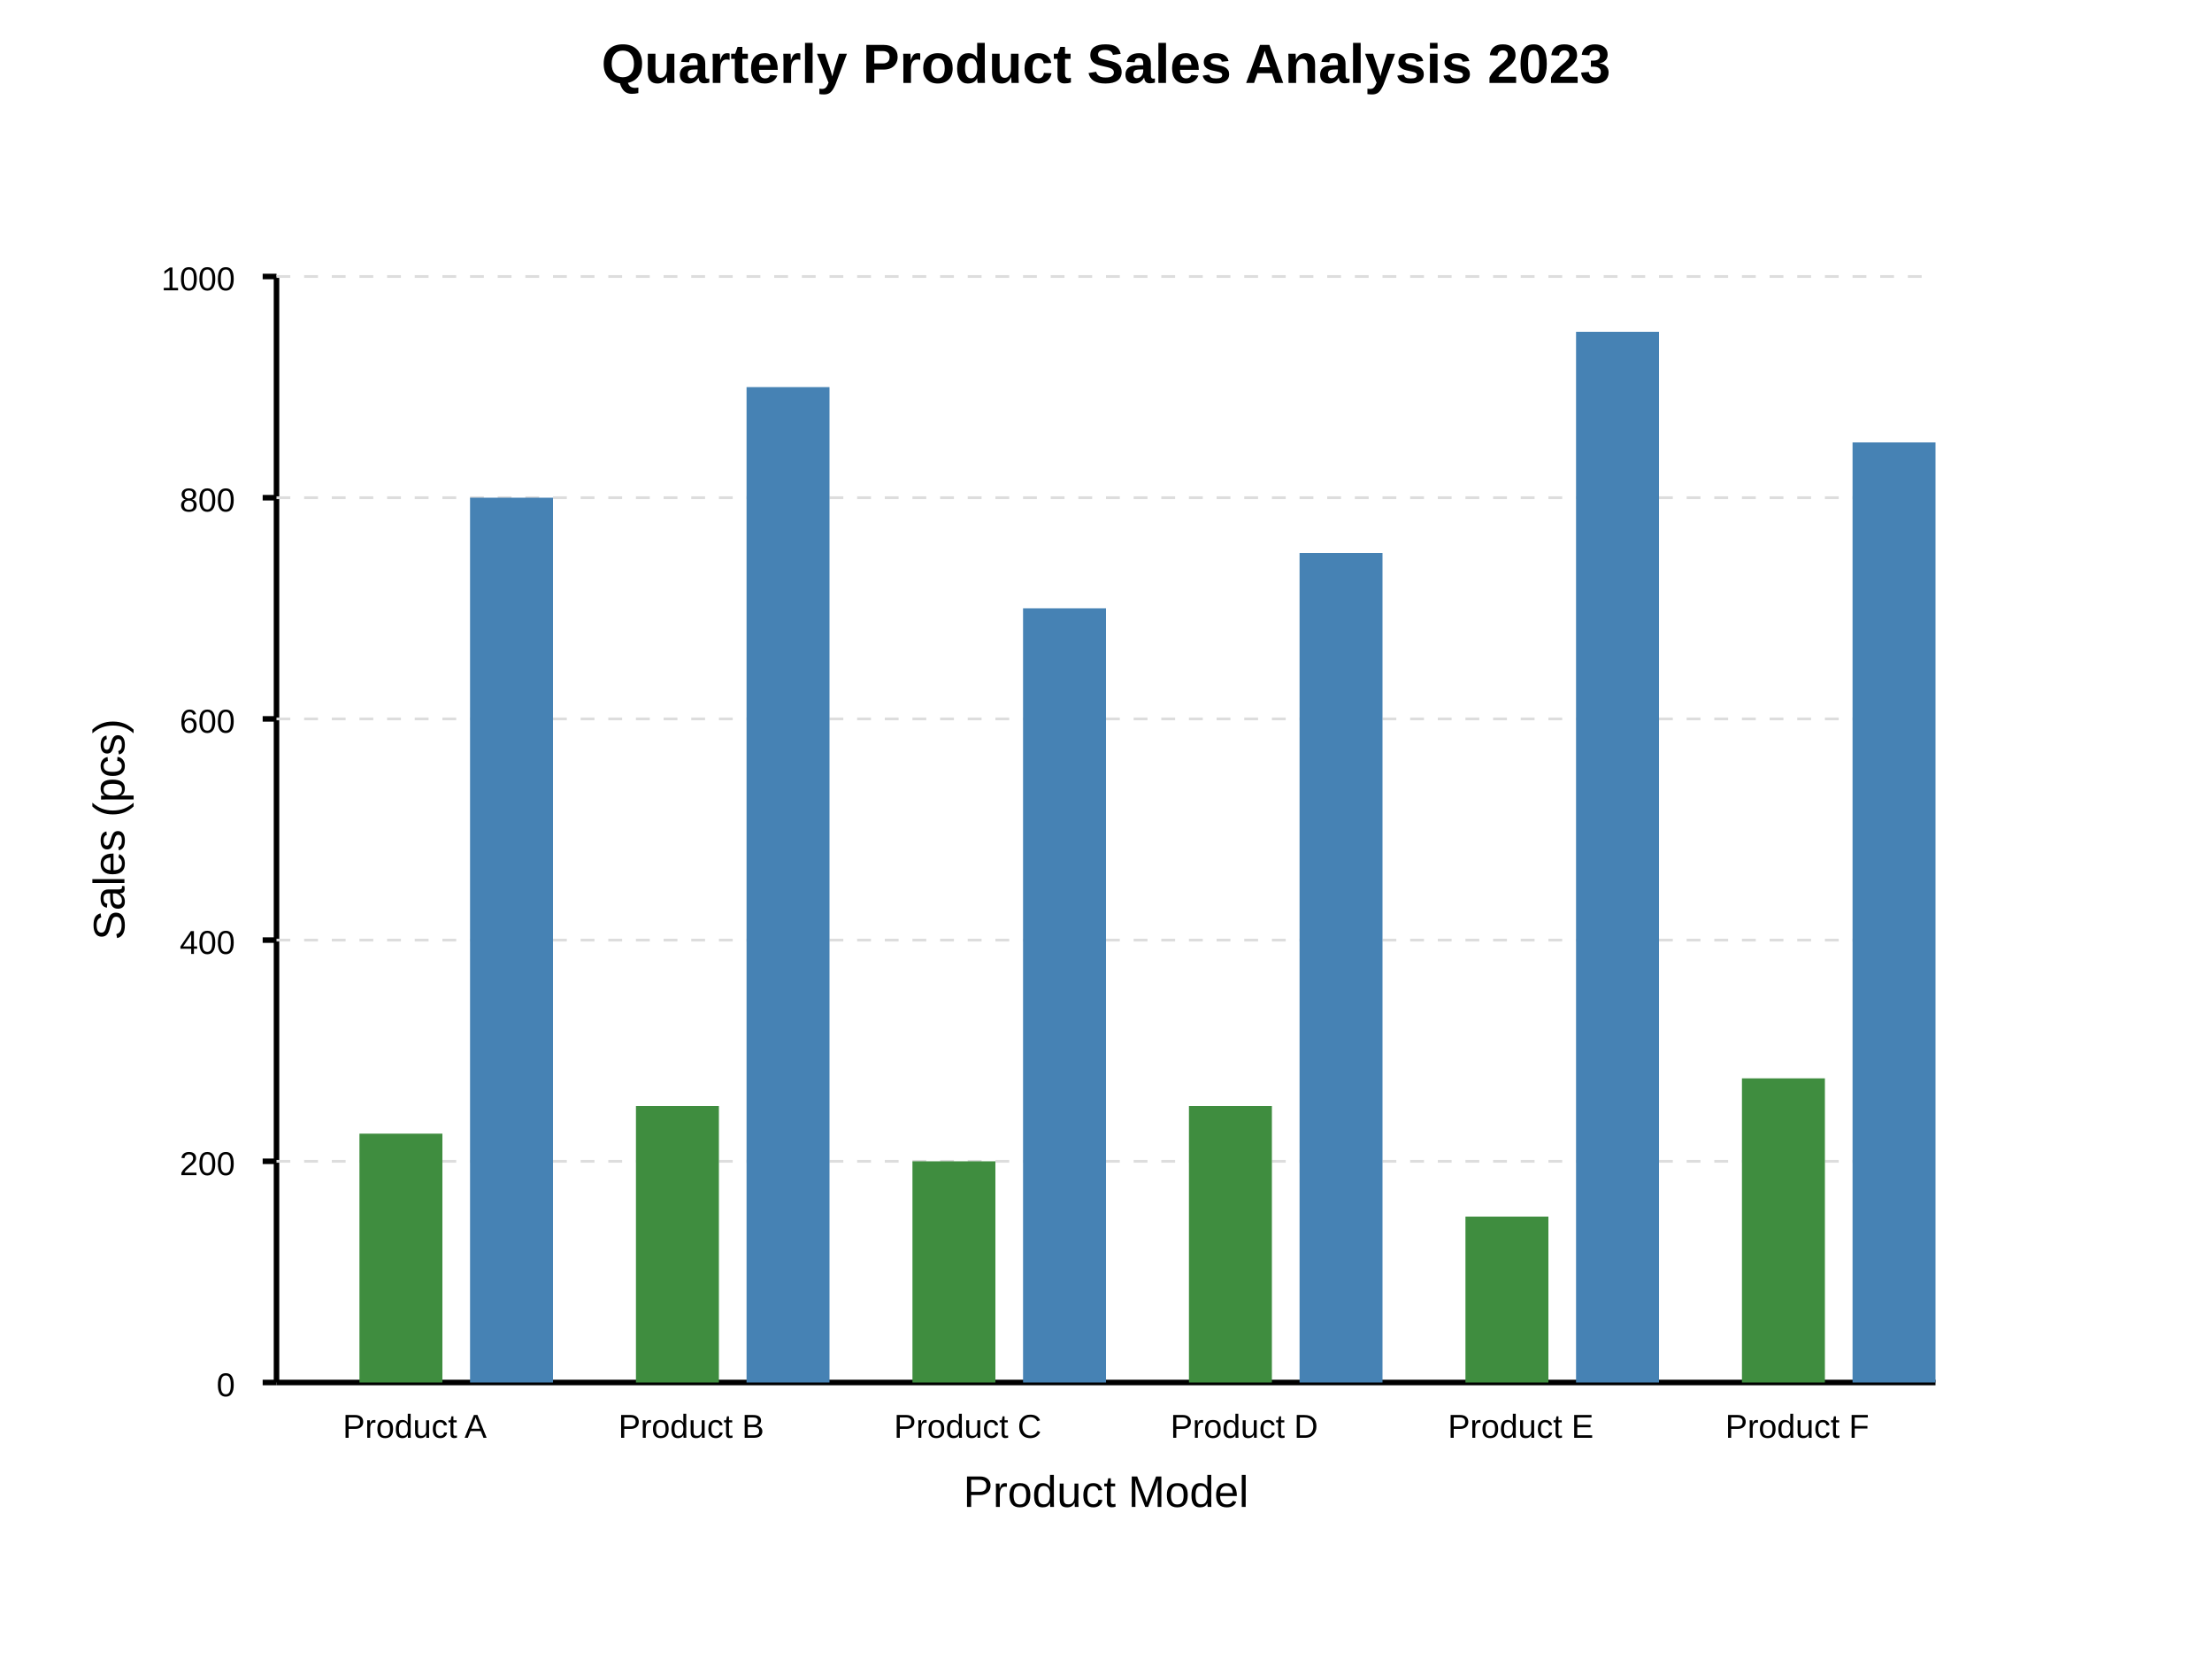
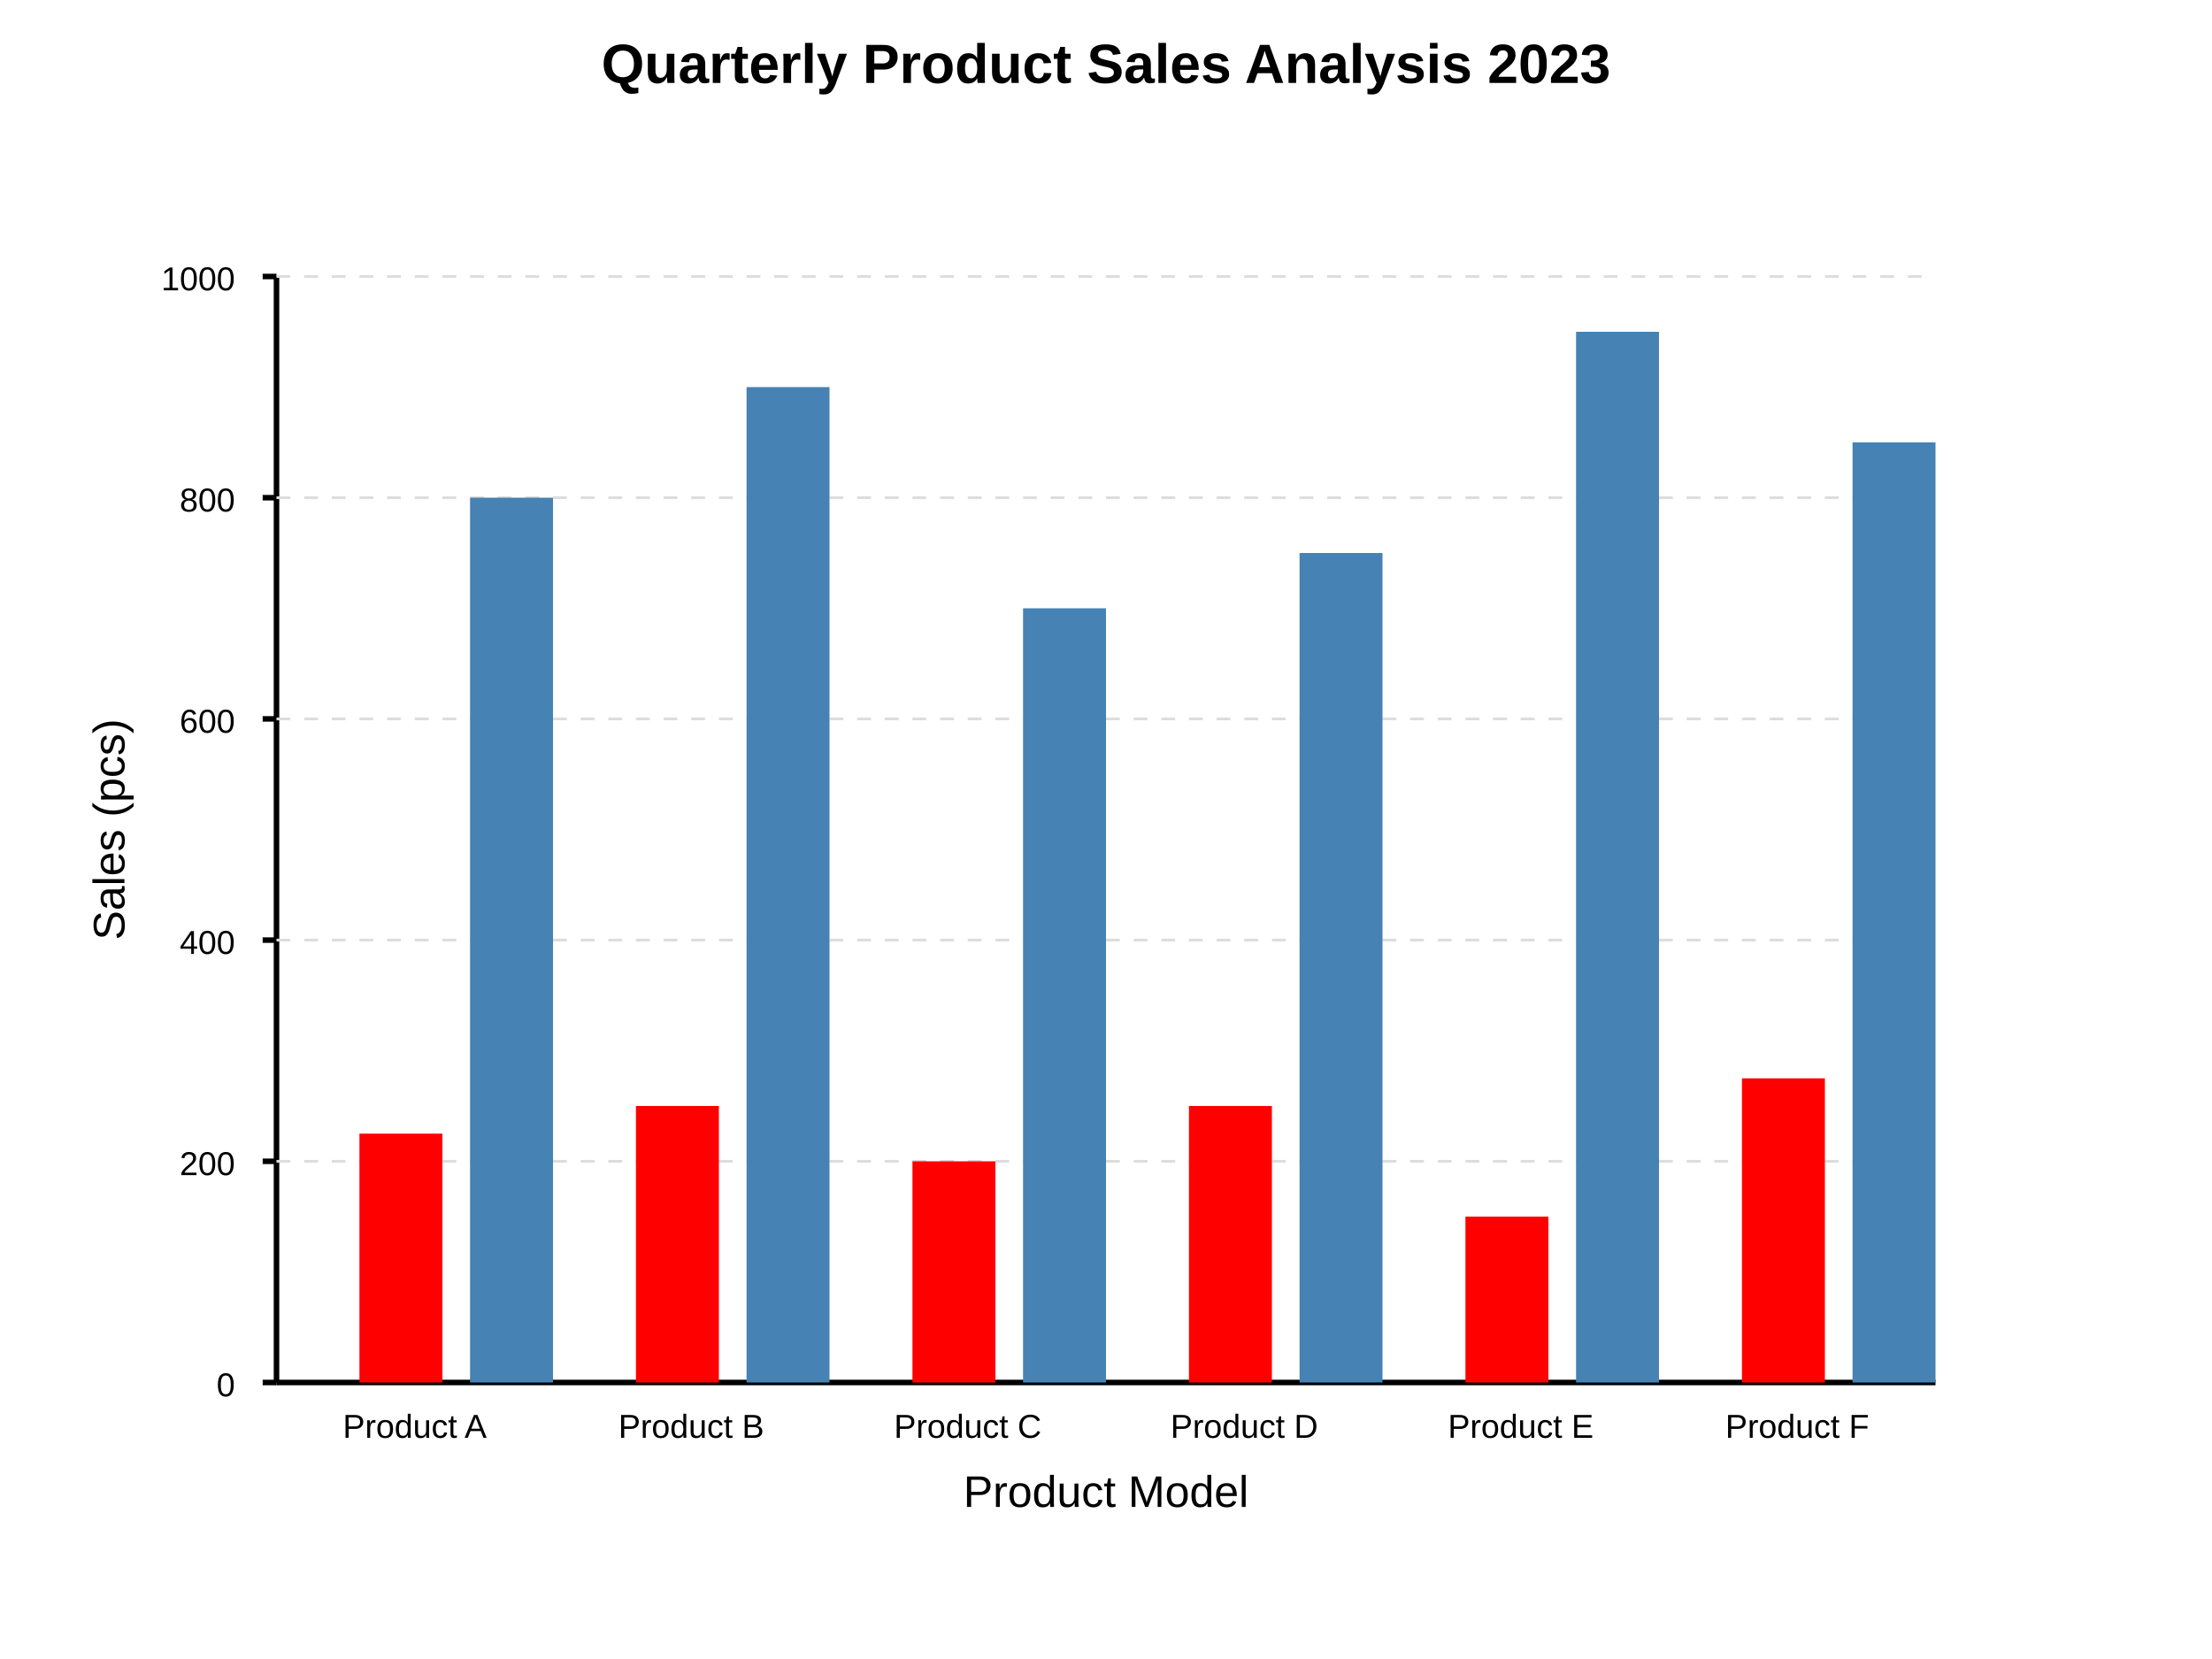
<svg xmlns="http://www.w3.org/2000/svg" height="600" id="svg" tag_name="svg" version="1.1" width="800">
  <text font-family="Arial" font-size="20" font-weight="bold" id="text_14" tag_name="svg/text_14" text-anchor="middle" x="400" y="30">
    Quarterly Product Sales Analysis 2023
  </text>
  <line id="line_12" stroke="black" stroke-width="2" tag_name="svg/line_12" x1="100" x2="700" y1="500" y2="500" />
  <line id="line_11" stroke="black" stroke-width="2" tag_name="svg/line_11" x1="100" x2="100" y1="500" y2="100" />
  <line id="line_10" stroke="black" stroke-width="2" tag_name="svg/line_10" x1="95" x2="100" y1="500" y2="500" />
  <text font-family="Arial" font-size="12" id="text_13" tag_name="svg/text_13" text-anchor="end" x="85" y="505">
    0
  </text>
  <line id="line_9" stroke="black" stroke-width="2" tag_name="svg/line_9" x1="95" x2="100" y1="420" y2="420" />
  <text font-family="Arial" font-size="12" id="text_12" tag_name="svg/text_12" text-anchor="end" x="85" y="425">
    200
  </text>
  <line id="line_8" stroke="black" stroke-width="2" tag_name="svg/line_8" x1="95" x2="100" y1="340" y2="340" />
  <text font-family="Arial" font-size="12" id="text_11" tag_name="svg/text_11" text-anchor="end" x="85" y="345">
    400
  </text>
  <line id="line_7" stroke="black" stroke-width="2" tag_name="svg/line_7" x1="95" x2="100" y1="260" y2="260" />
  <text font-family="Arial" font-size="12" id="text_10" tag_name="svg/text_10" text-anchor="end" x="85" y="265">
    600
  </text>
  <line id="line_6" stroke="black" stroke-width="2" tag_name="svg/line_6" x1="95" x2="100" y1="180" y2="180" />
  <text font-family="Arial" font-size="12" id="text_9" tag_name="svg/text_9" text-anchor="end" x="85" y="185">
    800
  </text>
  <line id="line_5" stroke="black" stroke-width="2" tag_name="svg/line_5" x1="95" x2="100" y1="100" y2="100" />
  <text font-family="Arial" font-size="12" id="text_8" tag_name="svg/text_8" text-anchor="end" x="85" y="105">
    1000
  </text>
  <g id="g" stroke="#dddddd" stroke-dasharray="5,5" tag_name="svg/g">
    <line id="line_4" tag_name="svg/g/line_4" x1="100" x2="700" y1="420" y2="420" />
    <line id="line_3" tag_name="svg/g/line_3" x1="100" x2="700" y1="340" y2="340" />
    <line id="line_2" tag_name="svg/g/line_2" x1="100" x2="700" y1="260" y2="260" />
    <line id="line_1" tag_name="svg/g/line_1" x1="100" x2="700" y1="180" y2="180" />
    <line id="line" tag_name="svg/g/line" x1="100" x2="700" y1="100" y2="100" />
  </g>
  <text font-family="Arial" font-size="16" id="text_7" tag_name="svg/text_7" text-anchor="middle" x="400" y="545">
    Product Model
  </text>
  <text font-family="Arial" font-size="16" id="text_6" tag_name="svg/text_6" text-anchor="middle" transform="rotate(-90, 45, 300)" x="45" y="300">
    Sales (pcs)
  </text>
-   <rect class="reveliogood_2 reveliobad_1 reveliogood_3 reveliogood_4 reveliogood_5 reveliogood_6 reveliogood_7 reveliogood_8" fill="rgb(63, 141, 63)" height="90" id="rect_11" stroke-width="2" tag_name="svg/rect_11" width="30" x="130" y="410" />
-   <rect class="reveliogood_2 reveliogood_3 reveliogood_4 reveliogood_5 reveliogood_6 reveliogood_7 reveliogood_8" fill="rgb(63, 141, 63)" height="100" id="rect_10" stroke-width="2" tag_name="svg/rect_10" width="30" x="230" y="400" />
-   <rect class="reveliogood_2 reveliogood_3 reveliogood_4 reveliogood_5 reveliogood_6 reveliogood_7 reveliogood_8" fill="rgb(63, 141, 63)" height="80" id="rect_9" stroke-width="2" tag_name="svg/rect_9" width="30" x="330" y="420" />
-   <rect class="reveliogood_2 reveliogood_3 reveliogood_4 reveliogood_5 reveliogood_6 reveliogood_7 reveliogood_8" fill="rgb(63, 141, 63)" height="100" id="rect_8" stroke-width="2" tag_name="svg/rect_8" width="30" x="430" y="400" />
-   <rect class="reveliogood_2 reveliogood_3 reveliogood_4 reveliogood_5 reveliogood_6 reveliogood_7 reveliogood_8" fill="rgb(63, 141, 63)" height="60" id="rect_7" stroke-width="2" tag_name="svg/rect_7" width="30" x="530" y="440" />
-   <rect class="reveliogood_2 reveliogood_3 reveliogood_4 reveliogood_5 reveliogood_6 reveliogood_7 reveliogood_8" fill="rgb(63, 141, 63)" height="110" id="rect_6" stroke-width="2" tag_name="svg/rect_6" width="30" x="630" y="390" />
+   <rect class="reveliogood_2 reveliobad_1" fill="red" height="90" id="rect_11" stroke-width="2" tag_name="svg/rect_11" width="30" x="130" y="410" />
+   <rect class="reveliogood_2" fill="red" height="100" id="rect_10" stroke-width="2" tag_name="svg/rect_10" width="30" x="230" y="400" />
+   <rect class="reveliogood_2" fill="red" height="80" id="rect_9" stroke-width="2" tag_name="svg/rect_9" width="30" x="330" y="420" />
+   <rect class="reveliogood_2" fill="red" height="100" id="rect_8" stroke-width="2" tag_name="svg/rect_8" width="30" x="430" y="400" />
+   <rect class="reveliogood_2" fill="red" height="60" id="rect_7" stroke-width="2" tag_name="svg/rect_7" width="30" x="530" y="440" />
+   <rect class="reveliogood_2" fill="red" height="110" id="rect_6" stroke-width="2" tag_name="svg/rect_6" width="30" x="630" y="390" />
  <rect class="reveliogood " fill="steelblue" height="320" id="rect_5" stroke-width="2" tag_name="svg/rect_5" width="30" x="170" y="180" />
  <rect class="reveliogood " fill="steelblue" height="360" id="rect_4" stroke-width="2" tag_name="svg/rect_4" width="30" x="270" y="140" />
  <rect class="reveliogood " fill="steelblue" height="280" id="rect_3" stroke-width="2" tag_name="svg/rect_3" width="30" x="370" y="220" />
  <rect class="reveliogood " fill="steelblue" height="300" id="rect_2" stroke-width="2" tag_name="svg/rect_2" width="30" x="470" y="200" />
  <rect class="reveliogood " fill="steelblue" height="380" id="rect_1" stroke-width="2" tag_name="svg/rect_1" width="30" x="570" y="120" />
  <rect class="reveliogood" fill="steelblue" height="340" id="rect" stroke-width="2" tag_name="svg/rect" width="30" x="670" y="160" />
  <text font-family="Arial" font-size="12" id="text_5" tag_name="svg/text_5" text-anchor="middle" x="150" y="520">
    Product A
  </text>
  <text font-family="Arial" font-size="12" id="text_4" tag_name="svg/text_4" text-anchor="middle" x="250" y="520">
    Product B
  </text>
  <text font-family="Arial" font-size="12" id="text_3" tag_name="svg/text_3" text-anchor="middle" x="350" y="520">
    Product C
  </text>
  <text font-family="Arial" font-size="12" id="text_2" tag_name="svg/text_2" text-anchor="middle" x="450" y="520">
    Product D
  </text>
  <text font-family="Arial" font-size="12" id="text_1" tag_name="svg/text_1" text-anchor="middle" x="550" y="520">
    Product E
  </text>
  <text font-family="Arial" font-size="12" id="text" tag_name="svg/text" text-anchor="middle" x="650" y="520">
    Product F
  </text>
</svg>
